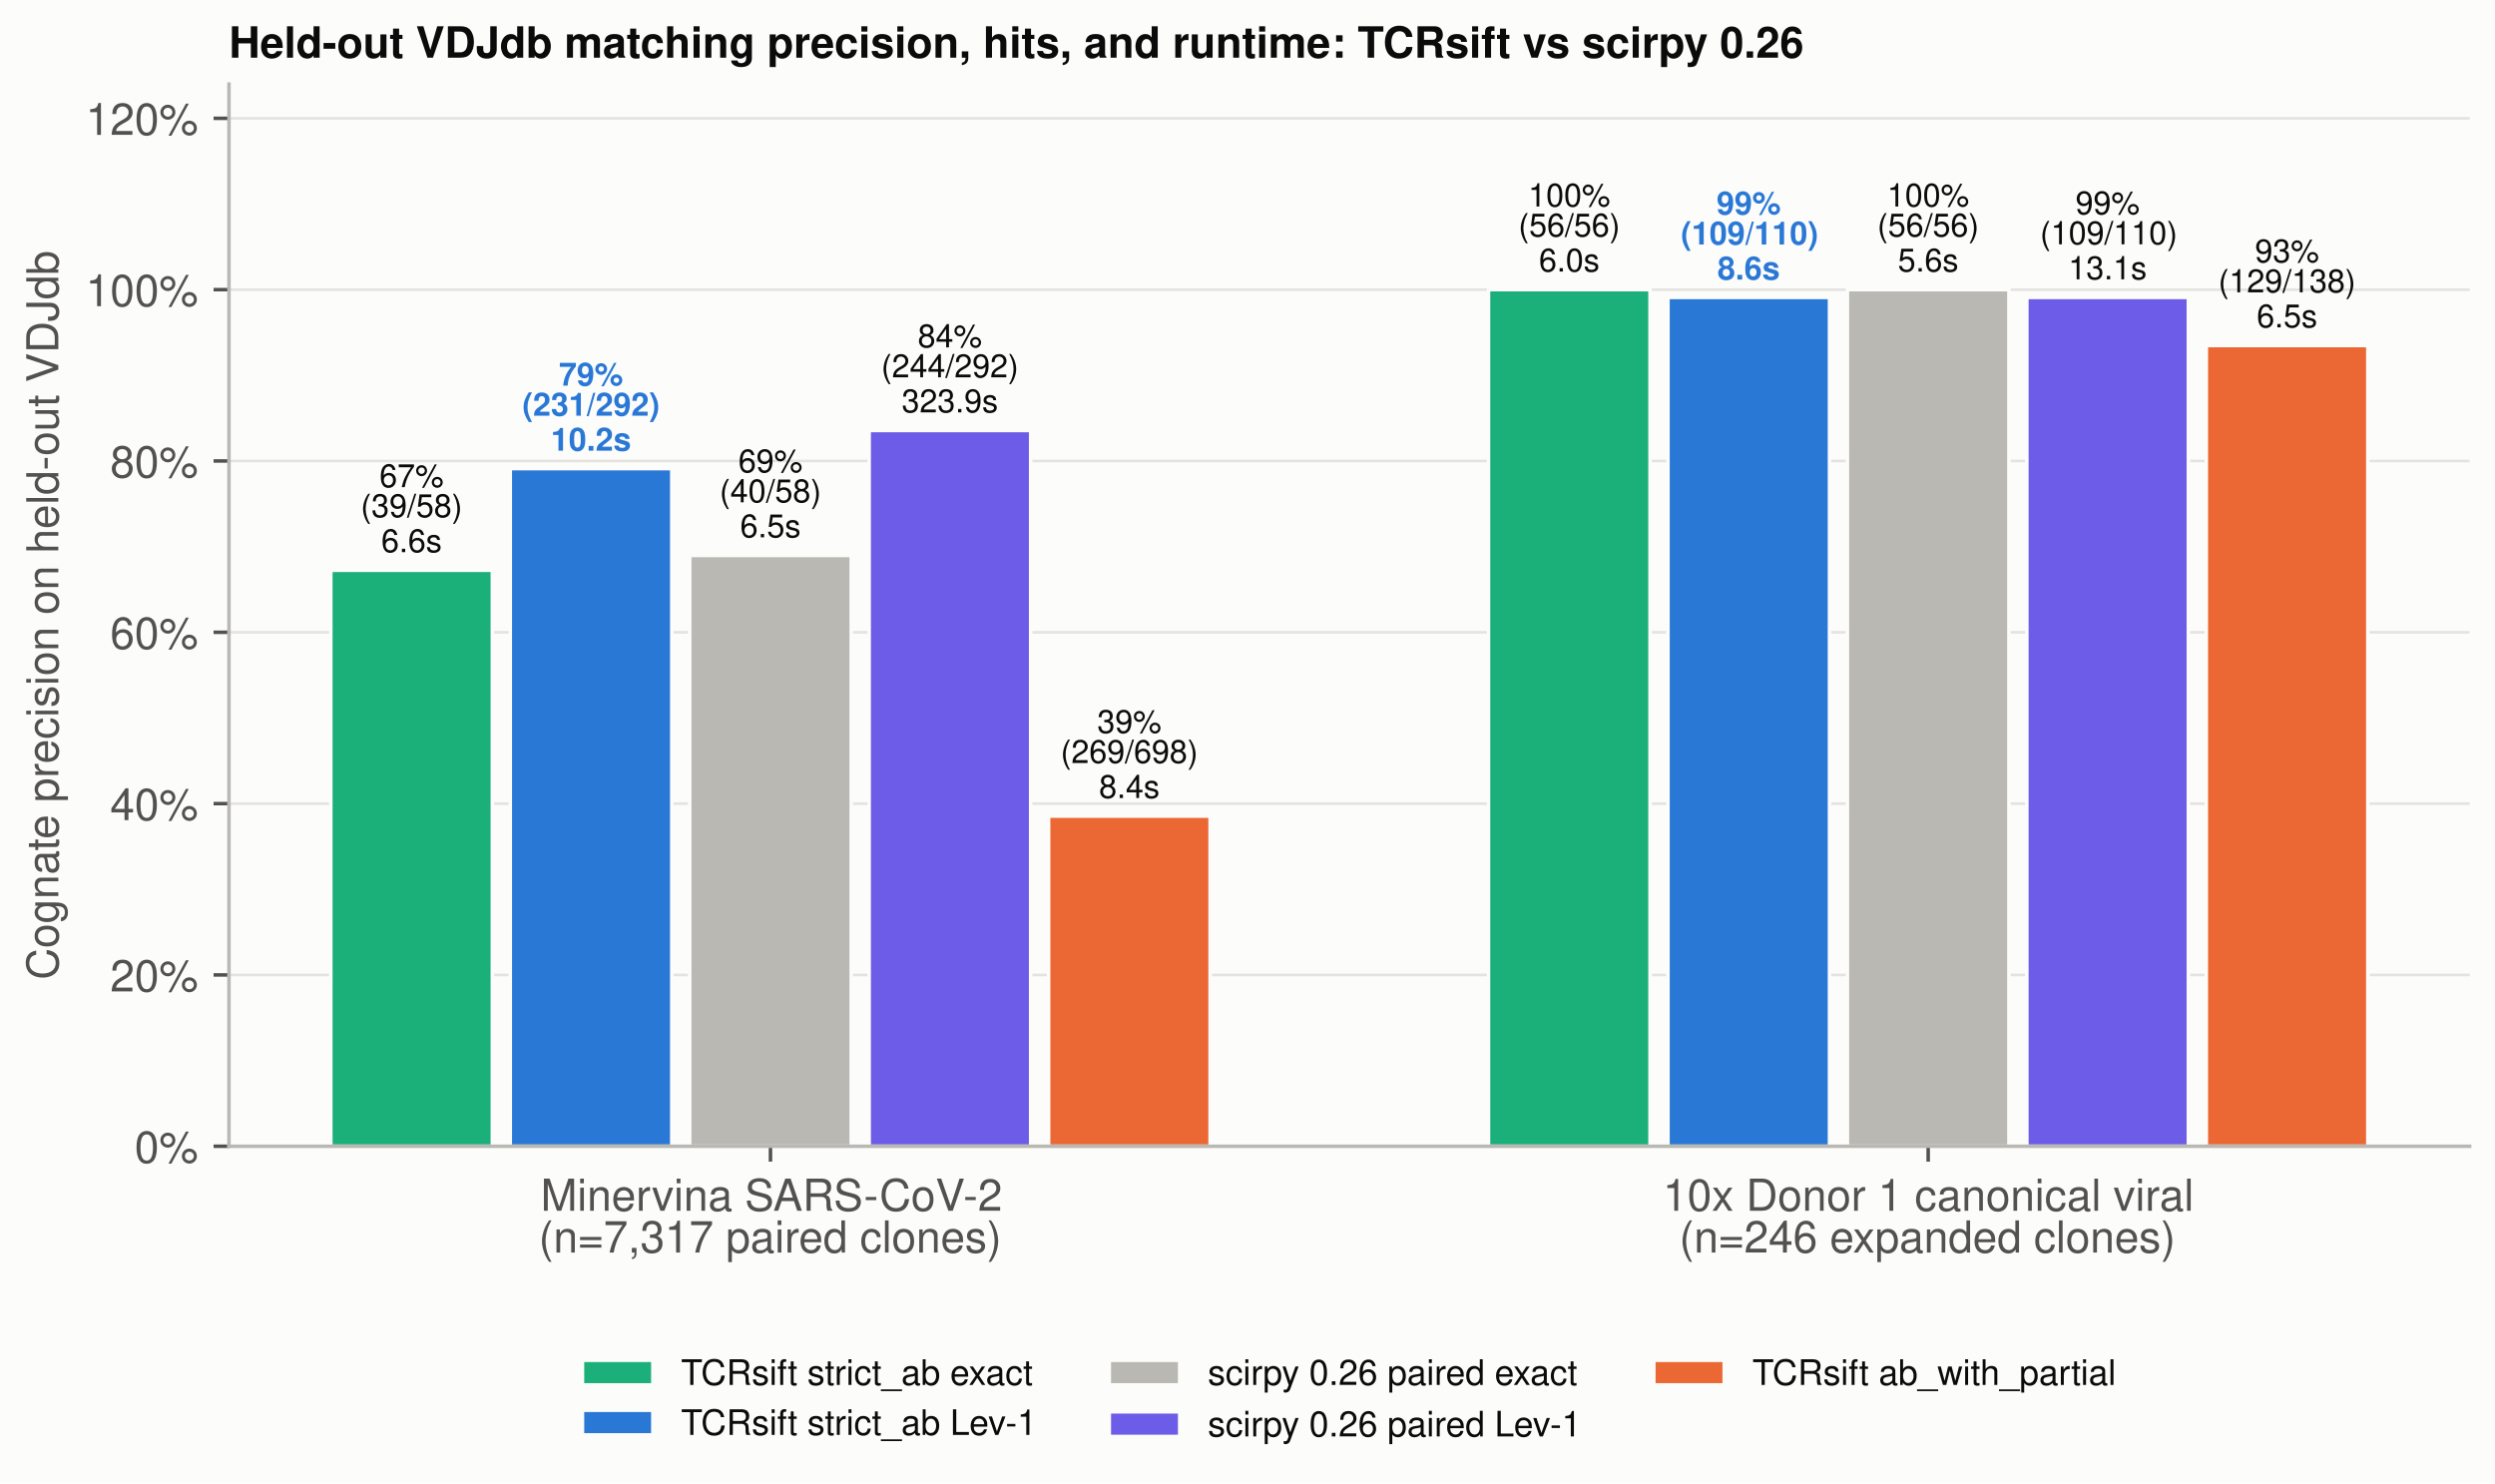
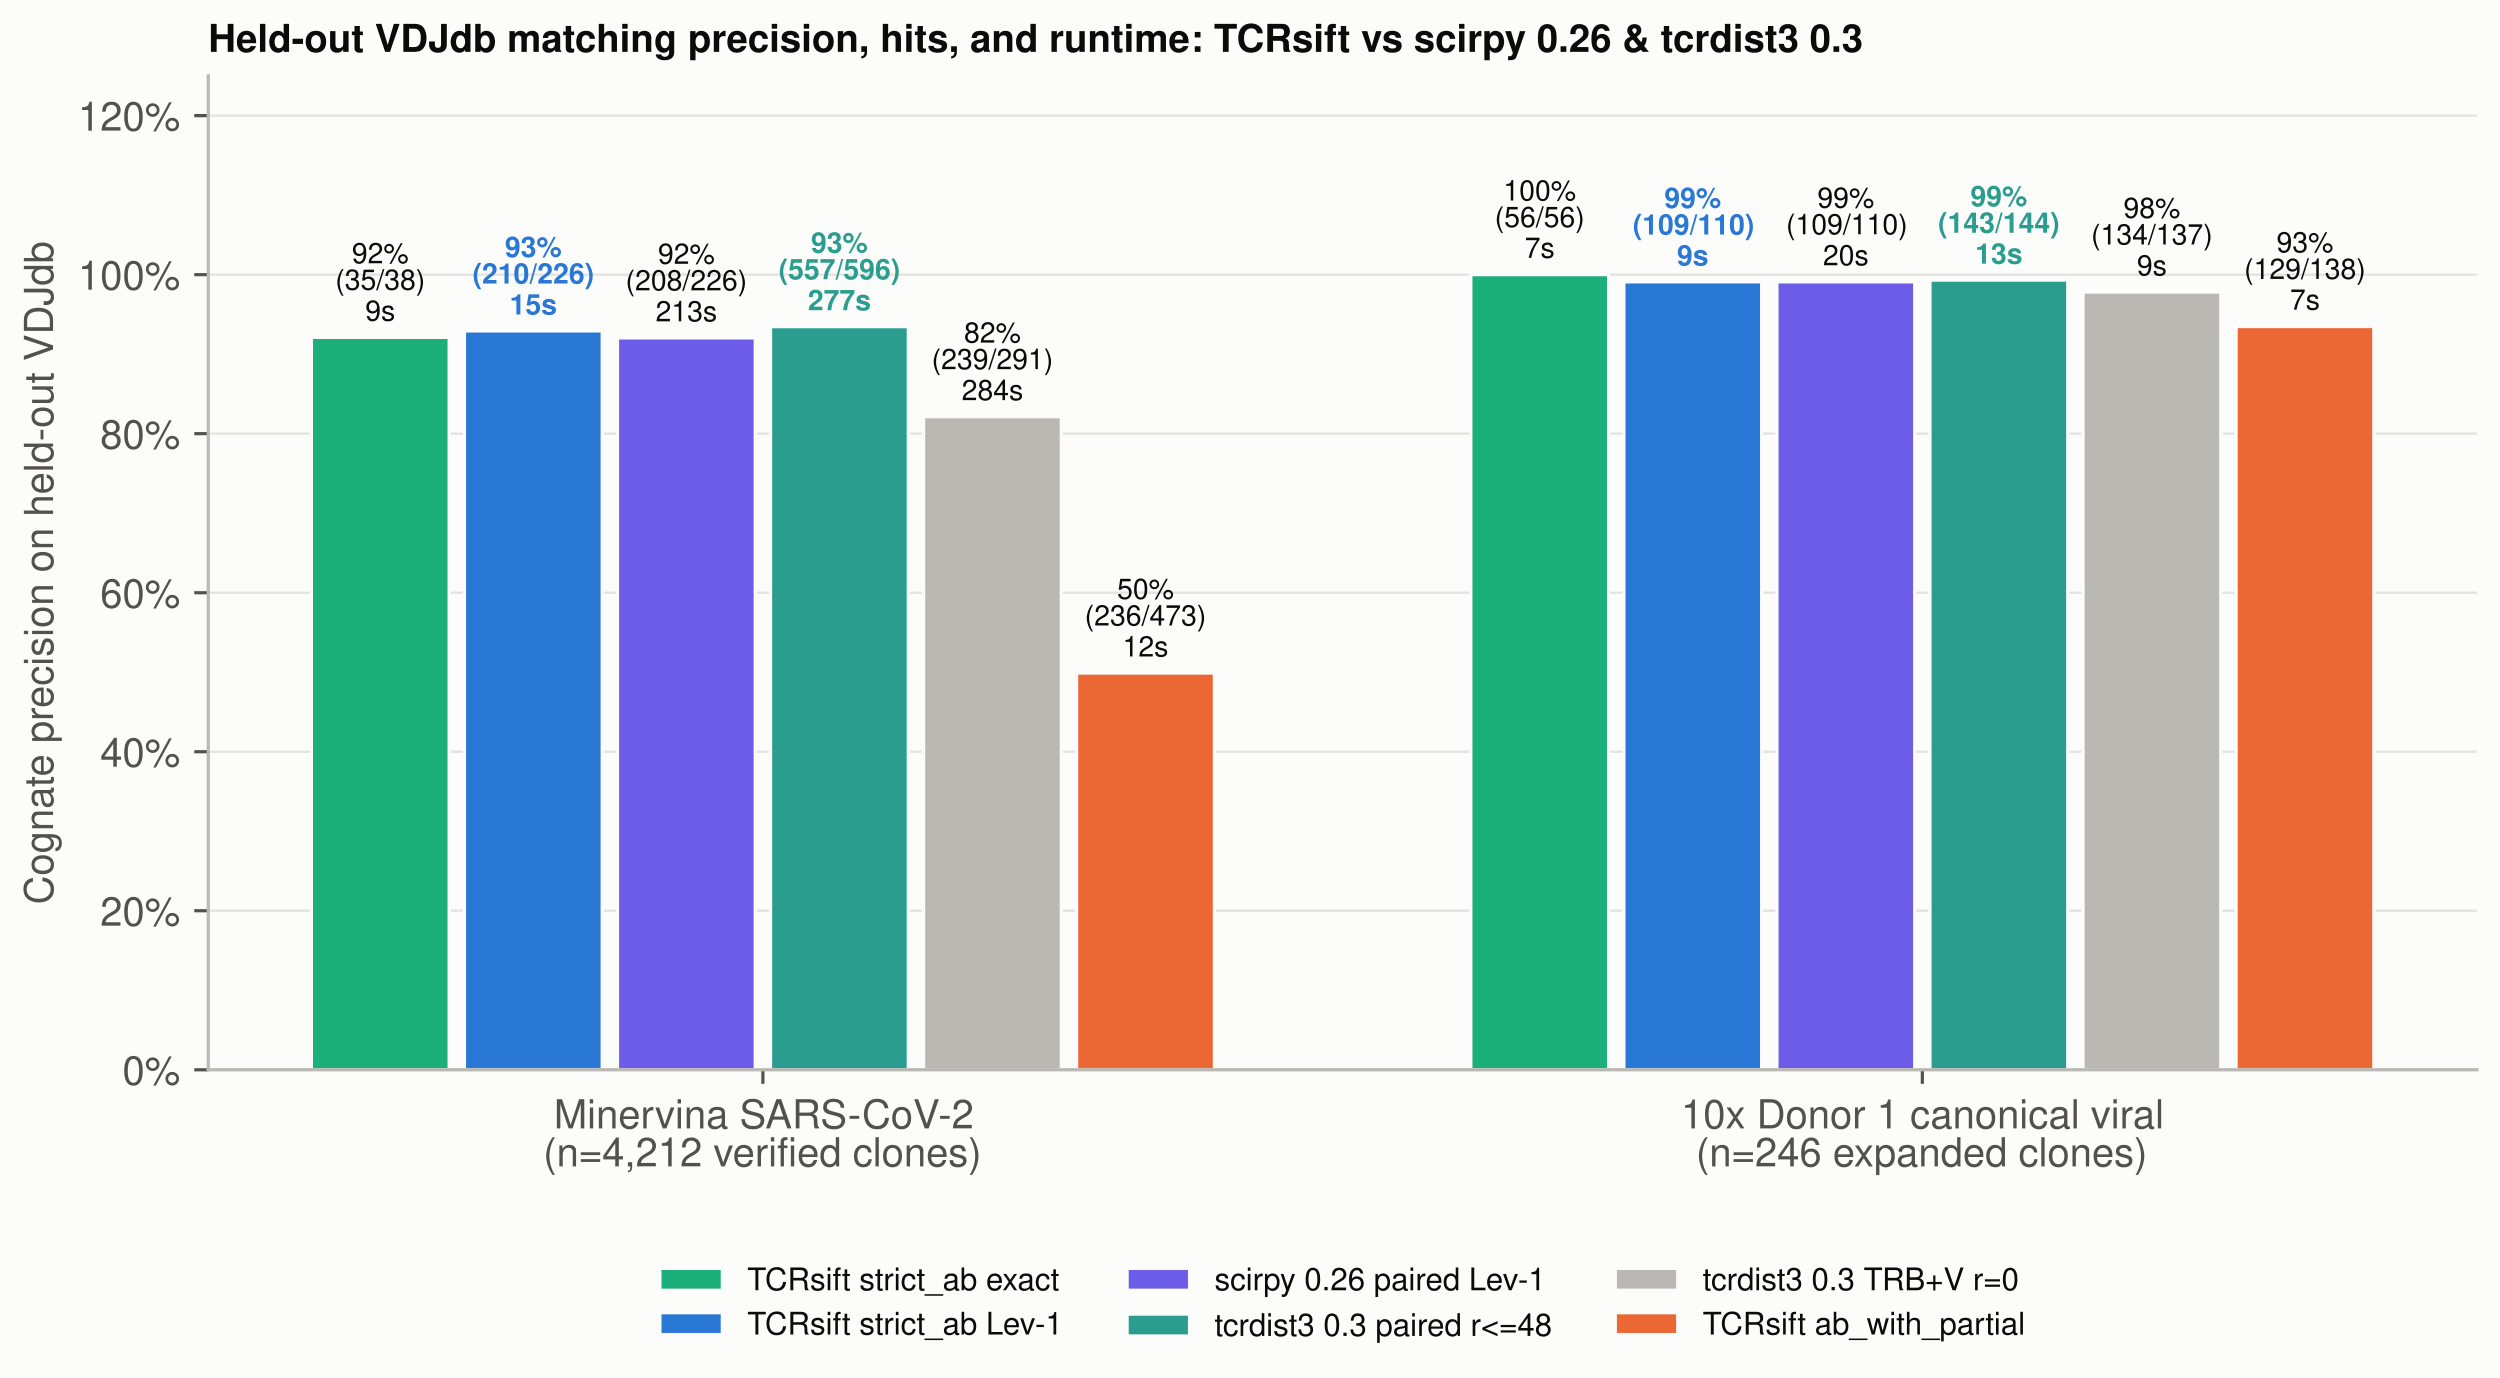
- <svg xmlns="http://www.w3.org/2000/svg" xmlns:xlink="http://www.w3.org/1999/xlink" width="567.12pt" height="337.192pt" viewBox="0 0 567.12 337.192" version="1.1">
+ <svg xmlns="http://www.w3.org/2000/svg" xmlns:xlink="http://www.w3.org/1999/xlink" width="624.72pt" height="344.344pt" viewBox="0 0 624.72 344.344" version="1.1">
  <defs>
    <style type="text/css">*{stroke-linejoin: round; stroke-linecap: butt}</style>
  </defs>
  <g id="figure_1">
    <g id="patch_1">
-       <path d="M 0 337.192  L 567.12 337.192  L 567.12 0  L 0 0  z " style="fill: #fcfcfb" />
+       <path d="M -0 344.344  L 624.72 344.344  L 624.72 0  L -0 0  z " style="fill: #fcfcfb" />
    </g>
    <g id="axes_1">
      <g id="patch_2">
-         <path d="M 52.047 260.556  L 561.36 260.556  L 561.36 19.11  L 52.047 19.11  z " style="fill: #fcfcfb" />
+         <path d="M 52.047 267.325  L 618.96 267.325  L 618.96 18.96  L 52.047 18.96  z " style="fill: #fcfcfb" />
      </g>
      <g id="matplotlib.axis_1">
        <g id="xtick_1">
          <g id="line2d_1">
            <defs>
              <path id="mc6937c2ae9" d="M 0 0  L 0 3.5  " style="stroke: #52514e; stroke-width: 0.8" />
            </defs>
            <g>
-               <use xlink:href="#mc6937c2ae9" x="175.129" y="260.556" style="fill: #52514e; stroke: #52514e; stroke-width: 0.8" />
+               <use xlink:href="#mc6937c2ae9" x="190.638" y="267.325" style="fill: #52514e; stroke: #52514e; stroke-width: 0.8" />
            </g>
          </g>
          <g id="text_1">
-             <text style="font-size: 10px; font-family: 'Helvetica', 'Arial', 'DejaVu Sans'; fill: #52514e" transform="translate(122.8867 275.2053)">Minervina SARS-CoV-2</text>
-             <text style="font-size: 10px; font-family: 'Helvetica', 'Arial', 'DejaVu Sans'; fill: #52514e" transform="translate(122.4594 284.7024)">(n=7,317 paired clones)</text>
+             <text style="font-size: 10px; font-family: 'Helvetica', 'Arial', 'DejaVu Sans'; fill: #52514e" transform="translate(138.3955 281.9735)">Minervina SARS-CoV-2</text>
+             <text style="font-size: 10px; font-family: 'Helvetica', 'Arial', 'DejaVu Sans'; fill: #52514e" transform="translate(135.7486 291.4705)">(n=4,212 verified clones)</text>
          </g>
        </g>
        <g id="xtick_2">
          <g id="line2d_2">
            <g>
-               <use xlink:href="#mc6937c2ae9" x="438.278" y="260.556" style="fill: #52514e; stroke: #52514e; stroke-width: 0.8" />
+               <use xlink:href="#mc6937c2ae9" x="480.369" y="267.325" style="fill: #52514e; stroke: #52514e; stroke-width: 0.8" />
            </g>
          </g>
          <g id="text_2">
-             <text style="font-size: 10px; font-family: 'Helvetica', 'Arial', 'DejaVu Sans'; fill: #52514e" transform="translate(377.9718 275.2053)">10x Donor 1 canonical viral</text>
-             <text style="font-size: 10px; font-family: 'Helvetica', 'Arial', 'DejaVu Sans'; fill: #52514e" transform="translate(381.7125 284.7024)">(n=246 expanded clones)</text>
+             <text style="font-size: 10px; font-family: 'Helvetica', 'Arial', 'DejaVu Sans'; fill: #52514e" transform="translate(420.0631 281.9735)">10x Donor 1 canonical viral</text>
+             <text style="font-size: 10px; font-family: 'Helvetica', 'Arial', 'DejaVu Sans'; fill: #52514e" transform="translate(423.8037 291.4705)">(n=246 expanded clones)</text>
          </g>
        </g>
      </g>
      <g id="matplotlib.axis_2">
        <g id="ytick_1">
          <g id="line2d_3">
-             <path d="M 52.047 260.556  L 561.36 260.556  " clip-path="url(#p2b45f9dd49)" style="fill: none; stroke: #e4e3df; stroke-width: 0.6; stroke-linecap: square" />
+             <path d="M 52.047 267.325  L 618.96 267.325  " clip-path="url(#p4c941a386e)" style="fill: none; stroke: #e4e3df; stroke-width: 0.6; stroke-linecap: square" />
          </g>
          <g id="line2d_4">
            <defs>
              <path id="mceed921732" d="M 0 0  L -3.5 0  " style="stroke: #52514e; stroke-width: 0.8" />
            </defs>
            <g>
-               <use xlink:href="#mceed921732" x="52.047" y="260.556" style="fill: #52514e; stroke: #52514e; stroke-width: 0.8" />
+               <use xlink:href="#mceed921732" x="52.047" y="267.325" style="fill: #52514e; stroke: #52514e; stroke-width: 0.8" />
            </g>
          </g>
          <g id="text_3">
-             <text style="font-size: 10px; font-family: 'Helvetica', 'Arial', 'DejaVu Sans'; text-anchor: end; fill: #52514e" x="45.047" y="264.306" transform="rotate(-0 45.0475 264.3064)">0%</text>
+             <text style="font-size: 10px; font-family: 'Helvetica', 'Arial', 'DejaVu Sans'; text-anchor: end; fill: #52514e" x="45.047" y="271.075" transform="rotate(-0 45.0475 271.0745)">0%</text>
          </g>
        </g>
        <g id="ytick_2">
          <g id="line2d_5">
-             <path d="M 52.047 221.613  L 561.36 221.613  " clip-path="url(#p2b45f9dd49)" style="fill: none; stroke: #e4e3df; stroke-width: 0.6; stroke-linecap: square" />
+             <path d="M 52.047 227.586  L 618.96 227.586  " clip-path="url(#p4c941a386e)" style="fill: none; stroke: #e4e3df; stroke-width: 0.6; stroke-linecap: square" />
          </g>
          <g id="line2d_6">
            <g>
-               <use xlink:href="#mceed921732" x="52.047" y="221.613" style="fill: #52514e; stroke: #52514e; stroke-width: 0.8" />
+               <use xlink:href="#mceed921732" x="52.047" y="227.586" style="fill: #52514e; stroke: #52514e; stroke-width: 0.8" />
            </g>
          </g>
          <g id="text_4">
-             <text style="font-size: 10px; font-family: 'Helvetica', 'Arial', 'DejaVu Sans'; text-anchor: end; fill: #52514e" x="45.047" y="225.363" transform="rotate(-0 45.0475 225.3634)">20%</text>
+             <text style="font-size: 10px; font-family: 'Helvetica', 'Arial', 'DejaVu Sans'; text-anchor: end; fill: #52514e" x="45.047" y="231.336" transform="rotate(-0 45.0475 231.3362)">20%</text>
          </g>
        </g>
        <g id="ytick_3">
          <g id="line2d_7">
-             <path d="M 52.047 182.67  L 561.36 182.67  " clip-path="url(#p2b45f9dd49)" style="fill: none; stroke: #e4e3df; stroke-width: 0.6; stroke-linecap: square" />
+             <path d="M 52.047 187.848  L 618.96 187.848  " clip-path="url(#p4c941a386e)" style="fill: none; stroke: #e4e3df; stroke-width: 0.6; stroke-linecap: square" />
          </g>
          <g id="line2d_8">
            <g>
-               <use xlink:href="#mceed921732" x="52.047" y="182.67" style="fill: #52514e; stroke: #52514e; stroke-width: 0.8" />
+               <use xlink:href="#mceed921732" x="52.047" y="187.848" style="fill: #52514e; stroke: #52514e; stroke-width: 0.8" />
            </g>
          </g>
          <g id="text_5">
-             <text style="font-size: 10px; font-family: 'Helvetica', 'Arial', 'DejaVu Sans'; text-anchor: end; fill: #52514e" x="45.047" y="186.42" transform="rotate(-0 45.0475 186.4205)">40%</text>
+             <text style="font-size: 10px; font-family: 'Helvetica', 'Arial', 'DejaVu Sans'; text-anchor: end; fill: #52514e" x="45.047" y="191.598" transform="rotate(-0 45.0475 191.5979)">40%</text>
          </g>
        </g>
        <g id="ytick_4">
          <g id="line2d_9">
-             <path d="M 52.047 143.727  L 561.36 143.727  " clip-path="url(#p2b45f9dd49)" style="fill: none; stroke: #e4e3df; stroke-width: 0.6; stroke-linecap: square" />
+             <path d="M 52.047 148.11  L 618.96 148.11  " clip-path="url(#p4c941a386e)" style="fill: none; stroke: #e4e3df; stroke-width: 0.6; stroke-linecap: square" />
          </g>
          <g id="line2d_10">
            <g>
-               <use xlink:href="#mceed921732" x="52.047" y="143.727" style="fill: #52514e; stroke: #52514e; stroke-width: 0.8" />
+               <use xlink:href="#mceed921732" x="52.047" y="148.11" style="fill: #52514e; stroke: #52514e; stroke-width: 0.8" />
            </g>
          </g>
          <g id="text_6">
-             <text style="font-size: 10px; font-family: 'Helvetica', 'Arial', 'DejaVu Sans'; text-anchor: end; fill: #52514e" x="45.047" y="147.477" transform="rotate(-0 45.0475 147.4775)">60%</text>
+             <text style="font-size: 10px; font-family: 'Helvetica', 'Arial', 'DejaVu Sans'; text-anchor: end; fill: #52514e" x="45.047" y="151.86" transform="rotate(-0 45.0475 151.8596)">60%</text>
          </g>
        </g>
        <g id="ytick_5">
          <g id="line2d_11">
-             <path d="M 52.047 104.785  L 561.36 104.785  " clip-path="url(#p2b45f9dd49)" style="fill: none; stroke: #e4e3df; stroke-width: 0.6; stroke-linecap: square" />
+             <path d="M 52.047 108.371  L 618.96 108.371  " clip-path="url(#p4c941a386e)" style="fill: none; stroke: #e4e3df; stroke-width: 0.6; stroke-linecap: square" />
          </g>
          <g id="line2d_12">
            <g>
-               <use xlink:href="#mceed921732" x="52.047" y="104.785" style="fill: #52514e; stroke: #52514e; stroke-width: 0.8" />
+               <use xlink:href="#mceed921732" x="52.047" y="108.371" style="fill: #52514e; stroke: #52514e; stroke-width: 0.8" />
            </g>
          </g>
          <g id="text_7">
-             <text style="font-size: 10px; font-family: 'Helvetica', 'Arial', 'DejaVu Sans'; text-anchor: end; fill: #52514e" x="45.047" y="108.535" transform="rotate(-0 45.0475 108.5345)">80%</text>
+             <text style="font-size: 10px; font-family: 'Helvetica', 'Arial', 'DejaVu Sans'; text-anchor: end; fill: #52514e" x="45.047" y="112.121" transform="rotate(-0 45.0475 112.1212)">80%</text>
          </g>
        </g>
        <g id="ytick_6">
          <g id="line2d_13">
-             <path d="M 52.047 65.842  L 561.36 65.842  " clip-path="url(#p2b45f9dd49)" style="fill: none; stroke: #e4e3df; stroke-width: 0.6; stroke-linecap: square" />
+             <path d="M 52.047 68.633  L 618.96 68.633  " clip-path="url(#p4c941a386e)" style="fill: none; stroke: #e4e3df; stroke-width: 0.6; stroke-linecap: square" />
          </g>
          <g id="line2d_14">
            <g>
-               <use xlink:href="#mceed921732" x="52.047" y="65.842" style="fill: #52514e; stroke: #52514e; stroke-width: 0.8" />
+               <use xlink:href="#mceed921732" x="52.047" y="68.633" style="fill: #52514e; stroke: #52514e; stroke-width: 0.8" />
            </g>
          </g>
          <g id="text_8">
-             <text style="font-size: 10px; font-family: 'Helvetica', 'Arial', 'DejaVu Sans'; text-anchor: end; fill: #52514e" x="45.047" y="69.592" transform="rotate(-0 45.0475 69.59156)">100%</text>
+             <text style="font-size: 10px; font-family: 'Helvetica', 'Arial', 'DejaVu Sans'; text-anchor: end; fill: #52514e" x="45.047" y="72.383" transform="rotate(-0 45.0475 72.38291)">100%</text>
          </g>
        </g>
        <g id="ytick_7">
          <g id="line2d_15">
-             <path d="M 52.047 26.899  L 561.36 26.899  " clip-path="url(#p2b45f9dd49)" style="fill: none; stroke: #e4e3df; stroke-width: 0.6; stroke-linecap: square" />
+             <path d="M 52.047 28.895  L 618.96 28.895  " clip-path="url(#p4c941a386e)" style="fill: none; stroke: #e4e3df; stroke-width: 0.6; stroke-linecap: square" />
          </g>
          <g id="line2d_16">
            <g>
-               <use xlink:href="#mceed921732" x="52.047" y="26.899" style="fill: #52514e; stroke: #52514e; stroke-width: 0.8" />
+               <use xlink:href="#mceed921732" x="52.047" y="28.895" style="fill: #52514e; stroke: #52514e; stroke-width: 0.8" />
            </g>
          </g>
          <g id="text_9">
-             <text style="font-size: 10px; font-family: 'Helvetica', 'Arial', 'DejaVu Sans'; text-anchor: end; fill: #52514e" x="45.047" y="30.649" transform="rotate(-0 45.0475 30.64859)">120%</text>
+             <text style="font-size: 10px; font-family: 'Helvetica', 'Arial', 'DejaVu Sans'; text-anchor: end; fill: #52514e" x="45.047" y="32.645" transform="rotate(-0 45.0475 32.64458)">120%</text>
          </g>
        </g>
        <g id="text_10">
-           <text style="font-size: 10px; font-family: 'Helvetica', 'Arial', 'DejaVu Sans'; text-anchor: middle; fill: #52514e" x="13.26" y="139.833" transform="rotate(-90 13.26 139.8332)">Cognate precision on held-out VDJdb</text>
+           <text style="font-size: 10px; font-family: 'Helvetica', 'Arial', 'DejaVu Sans'; text-anchor: middle; fill: #52514e" x="13.26" y="143.142" transform="rotate(-90 13.26 143.1423)">Cognate precision on held-out VDJdb</text>
        </g>
      </g>
      <g id="patch_3">
-         <path d="M 75.198 260.556  L 111.907 260.556  L 111.907 129.63  L 75.198 129.63  z " clip-path="url(#p2b45f9dd49)" style="fill: #1baf7a; stroke: #fcfcfb; stroke-width: 0.8; stroke-linejoin: miter" />
+         <path d="M 77.816 267.325  L 112.236 267.325  L 112.236 84.31  L 77.816 84.31  z " clip-path="url(#p4c941a386e)" style="fill: #1baf7a; stroke: #fcfcfb; stroke-width: 0.8; stroke-linejoin: miter" />
      </g>
      <g id="patch_4">
-         <path d="M 338.347 260.556  L 375.057 260.556  L 375.057 65.842  L 338.347 65.842  z " clip-path="url(#p2b45f9dd49)" style="fill: #1baf7a; stroke: #fcfcfb; stroke-width: 0.8; stroke-linejoin: miter" />
+         <path d="M 367.548 267.325  L 401.968 267.325  L 401.968 68.633  L 367.548 68.633  z " clip-path="url(#p4c941a386e)" style="fill: #1baf7a; stroke: #fcfcfb; stroke-width: 0.8; stroke-linejoin: miter" />
      </g>
      <g id="patch_5">
-         <path d="M 115.986 260.556  L 152.695 260.556  L 152.695 106.517  L 115.986 106.517  z " clip-path="url(#p2b45f9dd49)" style="fill: #2a78d6; stroke: #fcfcfb; stroke-width: 0.8; stroke-linejoin: miter" />
+         <path d="M 116.061 267.325  L 150.481 267.325  L 150.481 82.7  L 116.061 82.7  z " clip-path="url(#p4c941a386e)" style="fill: #2a78d6; stroke: #fcfcfb; stroke-width: 0.8; stroke-linejoin: miter" />
      </g>
      <g id="patch_6">
-         <path d="M 379.135 260.556  L 415.845 260.556  L 415.845 67.613  L 379.135 67.613  z " clip-path="url(#p2b45f9dd49)" style="fill: #2a78d6; stroke: #fcfcfb; stroke-width: 0.8; stroke-linejoin: miter" />
+         <path d="M 405.792 267.325  L 440.213 267.325  L 440.213 70.441  L 405.792 70.441  z " clip-path="url(#p4c941a386e)" style="fill: #2a78d6; stroke: #fcfcfb; stroke-width: 0.8; stroke-linejoin: miter" />
      </g>
      <g id="patch_7">
-         <path d="M 156.774 260.556  L 193.484 260.556  L 193.484 126.262  L 156.774 126.262  z " clip-path="url(#p2b45f9dd49)" style="fill: #b9b8b2; stroke: #fcfcfb; stroke-width: 0.8; stroke-linejoin: miter" />
+         <path d="M 154.305 267.325  L 188.725 267.325  L 188.725 84.449  L 154.305 84.449  z " clip-path="url(#p4c941a386e)" style="fill: #6c5ce7; stroke: #fcfcfb; stroke-width: 0.8; stroke-linejoin: miter" />
      </g>
      <g id="patch_8">
-         <path d="M 419.923 260.556  L 456.633 260.556  L 456.633 65.842  L 419.923 65.842  z " clip-path="url(#p2b45f9dd49)" style="fill: #b9b8b2; stroke: #fcfcfb; stroke-width: 0.8; stroke-linejoin: miter" />
+         <path d="M 444.037 267.325  L 478.457 267.325  L 478.457 70.441  L 444.037 70.441  z " clip-path="url(#p4c941a386e)" style="fill: #6c5ce7; stroke: #fcfcfb; stroke-width: 0.8; stroke-linejoin: miter" />
      </g>
      <g id="patch_9">
-         <path d="M 197.562 260.556  L 234.272 260.556  L 234.272 97.853  L 197.562 97.853  z " clip-path="url(#p2b45f9dd49)" style="fill: #6c5ce7; stroke: #fcfcfb; stroke-width: 0.8; stroke-linejoin: miter" />
+         <path d="M 192.55 267.325  L 226.97 267.325  L 226.97 81.627  L 192.55 81.627  z " clip-path="url(#p4c941a386e)" style="fill: #2a9d8f; stroke: #fcfcfb; stroke-width: 0.8; stroke-linejoin: miter" />
      </g>
      <g id="patch_10">
-         <path d="M 460.712 260.556  L 497.421 260.556  L 497.421 67.613  L 460.712 67.613  z " clip-path="url(#p2b45f9dd49)" style="fill: #6c5ce7; stroke: #fcfcfb; stroke-width: 0.8; stroke-linejoin: miter" />
+         <path d="M 482.282 267.325  L 516.702 267.325  L 516.702 70.004  L 482.282 70.004  z " clip-path="url(#p4c941a386e)" style="fill: #2a9d8f; stroke: #fcfcfb; stroke-width: 0.8; stroke-linejoin: miter" />
      </g>
      <g id="patch_11">
-         <path d="M 238.351 260.556  L 275.06 260.556  L 275.06 185.513  L 238.351 185.513  z " clip-path="url(#p2b45f9dd49)" style="fill: #eb6834; stroke: #fcfcfb; stroke-width: 0.8; stroke-linejoin: miter" />
+         <path d="M 230.795 267.325  L 265.215 267.325  L 265.215 104.139  L 230.795 104.139  z " clip-path="url(#p4c941a386e)" style="fill: #b9b8b2; stroke: #fcfcfb; stroke-width: 0.8; stroke-linejoin: miter" />
      </g>
      <g id="patch_12">
-         <path d="M 501.5 260.556  L 538.209 260.556  L 538.209 78.537  L 501.5 78.537  z " clip-path="url(#p2b45f9dd49)" style="fill: #eb6834; stroke: #fcfcfb; stroke-width: 0.8; stroke-linejoin: miter" />
+         <path d="M 520.526 267.325  L 554.946 267.325  L 554.946 72.984  L 520.526 72.984  z " clip-path="url(#p4c941a386e)" style="fill: #b9b8b2; stroke: #fcfcfb; stroke-width: 0.8; stroke-linejoin: miter" />
      </g>
      <g id="patch_13">
-         <path d="M 52.047 260.556  L 52.047 19.11  " style="fill: none; stroke: #b9b8b2; stroke-width: 0.8; stroke-linejoin: miter; stroke-linecap: square" />
+         <path d="M 269.039 267.325  L 303.459 267.325  L 303.459 168.197  L 269.039 168.197  z " clip-path="url(#p4c941a386e)" style="fill: #eb6834; stroke: #fcfcfb; stroke-width: 0.8; stroke-linejoin: miter" />
      </g>
      <g id="patch_14">
-         <path d="M 52.047 260.556  L 561.36 260.556  " style="fill: none; stroke: #b9b8b2; stroke-width: 0.8; stroke-linejoin: miter; stroke-linecap: square" />
+         <path d="M 558.771 267.325  L 593.191 267.325  L 593.191 81.588  L 558.771 81.588  z " clip-path="url(#p4c941a386e)" style="fill: #eb6834; stroke: #fcfcfb; stroke-width: 0.8; stroke-linejoin: miter" />
+       </g>
+       <g id="patch_15">
+         <path d="M 52.047 267.325  L 52.047 18.96  " style="fill: none; stroke: #b9b8b2; stroke-width: 0.8; stroke-linejoin: miter; stroke-linecap: square" />
+       </g>
+       <g id="patch_16">
+         <path d="M 52.047 267.325  L 618.96 267.325  " style="fill: none; stroke: #b9b8b2; stroke-width: 0.8; stroke-linejoin: miter; stroke-linecap: square" />
      </g>
      <g id="text_11">
-         <text style="font-size: 7.3px; font-family: 'Helvetica', 'Arial', 'DejaVu Sans'; fill: #0b0b0b" transform="translate(86.24757 110.7371)">67%</text>
-         <text style="font-size: 7.3px; font-family: 'Helvetica', 'Arial', 'DejaVu Sans'; fill: #0b0b0b" transform="translate(81.98904 117.5452)">(39/58)</text>
-         <text style="font-size: 7.3px; font-family: 'Helvetica', 'Arial', 'DejaVu Sans'; fill: #0b0b0b" transform="translate(86.6542 125.5059)">6.6s</text>
+         <text style="font-size: 7.1px; font-family: 'Helvetica', 'Arial', 'DejaVu Sans'; fill: #0b0b0b" transform="translate(87.92129 65.78959)">92%</text>
+         <text style="font-size: 7.1px; font-family: 'Helvetica', 'Arial', 'DejaVu Sans'; fill: #0b0b0b" transform="translate(83.77944 72.41617)">(35/38)</text>
+         <text style="font-size: 7.1px; font-family: 'Helvetica', 'Arial', 'DejaVu Sans'; fill: #0b0b0b" transform="translate(91.27715 80.15156)">9s</text>
      </g>
      <g id="text_12">
-         <text style="font-size: 7.3px; font-family: 'Helvetica', 'Arial', 'DejaVu Sans'; fill: #0b0b0b" transform="translate(347.367 46.93598)">100%</text>
-         <text style="font-size: 7.3px; font-family: 'Helvetica', 'Arial', 'DejaVu Sans'; fill: #0b0b0b" transform="translate(345.1382 53.75663)">(56/56)</text>
-         <text style="font-size: 7.3px; font-family: 'Helvetica', 'Arial', 'DejaVu Sans'; fill: #0b0b0b" transform="translate(349.8033 61.71734)">6.0s</text>
+         <text style="font-size: 7.1px; font-family: 'Helvetica', 'Arial', 'DejaVu Sans'; fill: #0b0b0b" transform="translate(375.6788 50.10561)">100%</text>
+         <text style="font-size: 7.1px; font-family: 'Helvetica', 'Arial', 'DejaVu Sans'; fill: #0b0b0b" transform="translate(373.511 56.7394)">(56/56)</text>
+         <text style="font-size: 7.1px; font-family: 'Helvetica', 'Arial', 'DejaVu Sans'; fill: #0b0b0b" transform="translate(381.0087 64.42986)">7s</text>
      </g>
      <g id="text_13">
-         <text style="font-weight: 700; font-size: 7.3px; font-family: 'Helvetica', 'Arial', 'DejaVu Sans'; fill: #2a78d6" transform="translate(127.0357 87.66038)">79%</text>
-         <text style="font-weight: 700; font-size: 7.3px; font-family: 'Helvetica', 'Arial', 'DejaVu Sans'; fill: #2a78d6" transform="translate(118.7177 94.48731)">(231/292)</text>
-         <text style="font-weight: 700; font-size: 7.3px; font-family: 'Helvetica', 'Arial', 'DejaVu Sans'; fill: #2a78d6" transform="translate(125.2078 102.4395)">10.2s</text>
+         <text style="font-weight: 700; font-size: 7.1px; font-family: 'Helvetica', 'Arial', 'DejaVu Sans'; fill: #2a78d6" transform="translate(126.1659 64.22013)">93%</text>
+         <text style="font-weight: 700; font-size: 7.1px; font-family: 'Helvetica', 'Arial', 'DejaVu Sans'; fill: #2a78d6" transform="translate(118.0757 70.86001)">(210/226)</text>
+         <text style="font-weight: 700; font-size: 7.1px; font-family: 'Helvetica', 'Arial', 'DejaVu Sans'; fill: #2a78d6" transform="translate(127.3485 78.57488)">15s</text>
      </g>
      <g id="text_14">
-         <text style="font-weight: 700; font-size: 7.3px; font-family: 'Helvetica', 'Arial', 'DejaVu Sans'; fill: #2a78d6" transform="translate(390.1848 48.75636)">99%</text>
-         <text style="font-weight: 700; font-size: 7.3px; font-family: 'Helvetica', 'Arial', 'DejaVu Sans'; fill: #2a78d6" transform="translate(382.0664 55.58328)">(109/110)</text>
-         <text style="font-weight: 700; font-size: 7.3px; font-family: 'Helvetica', 'Arial', 'DejaVu Sans'; fill: #2a78d6" transform="translate(390.3867 63.54057)">8.6s</text>
+         <text style="font-weight: 700; font-size: 7.1px; font-family: 'Helvetica', 'Arial', 'DejaVu Sans'; fill: #2a78d6" transform="translate(415.8975 51.96085)">99%</text>
+         <text style="font-weight: 700; font-size: 7.1px; font-family: 'Helvetica', 'Arial', 'DejaVu Sans'; fill: #2a78d6" transform="translate(408.0015 58.60074)">(109/110)</text>
+         <text style="font-weight: 700; font-size: 7.1px; font-family: 'Helvetica', 'Arial', 'DejaVu Sans'; fill: #2a78d6" transform="translate(419.0542 66.33003)">9s</text>
      </g>
      <g id="text_15">
-         <text style="font-size: 7.3px; font-family: 'Helvetica', 'Arial', 'DejaVu Sans'; fill: #0b0b0b" transform="translate(167.8238 107.3651)">69%</text>
-         <text style="font-size: 7.3px; font-family: 'Helvetica', 'Arial', 'DejaVu Sans'; fill: #0b0b0b" transform="translate(163.5653 114.1766)">(40/58)</text>
-         <text style="font-size: 7.3px; font-family: 'Helvetica', 'Arial', 'DejaVu Sans'; fill: #0b0b0b" transform="translate(168.2304 122.1373)">6.5s</text>
+         <text style="font-size: 7.1px; font-family: 'Helvetica', 'Arial', 'DejaVu Sans'; fill: #0b0b0b" transform="translate(164.4104 65.92868)">92%</text>
+         <text style="font-size: 7.1px; font-family: 'Helvetica', 'Arial', 'DejaVu Sans'; fill: #0b0b0b" transform="translate(156.3203 72.55525)">(208/226)</text>
+         <text style="font-size: 7.1px; font-family: 'Helvetica', 'Arial', 'DejaVu Sans'; fill: #0b0b0b" transform="translate(163.818 80.29619)">213s</text>
      </g>
      <g id="text_16">
-         <text style="font-size: 7.3px; font-family: 'Helvetica', 'Arial', 'DejaVu Sans'; fill: #0b0b0b" transform="translate(428.9432 46.93598)">100%</text>
-         <text style="font-size: 7.3px; font-family: 'Helvetica', 'Arial', 'DejaVu Sans'; fill: #0b0b0b" transform="translate(426.7144 53.75663)">(56/56)</text>
-         <text style="font-size: 7.3px; font-family: 'Helvetica', 'Arial', 'DejaVu Sans'; fill: #0b0b0b" transform="translate(431.3796 61.71734)">5.6s</text>
+         <text style="font-size: 7.1px; font-family: 'Helvetica', 'Arial', 'DejaVu Sans'; fill: #0b0b0b" transform="translate(454.142 51.91537)">99%</text>
+         <text style="font-size: 7.1px; font-family: 'Helvetica', 'Arial', 'DejaVu Sans'; fill: #0b0b0b" transform="translate(446.3137 58.54749)">(109/110)</text>
+         <text style="font-size: 7.1px; font-family: 'Helvetica', 'Arial', 'DejaVu Sans'; fill: #0b0b0b" transform="translate(455.5238 66.28843)">20s</text>
      </g>
      <g id="text_17">
-         <text style="font-size: 7.3px; font-family: 'Helvetica', 'Arial', 'DejaVu Sans'; fill: #0b0b0b" transform="translate(208.6119 78.95109)">84%</text>
-         <text style="font-size: 7.3px; font-family: 'Helvetica', 'Arial', 'DejaVu Sans'; fill: #0b0b0b" transform="translate(200.2939 85.76775)">(244/292)</text>
-         <text style="font-size: 7.3px; font-family: 'Helvetica', 'Arial', 'DejaVu Sans'; fill: #0b0b0b" transform="translate(204.9591 93.72674)">323.9s</text>
+         <text style="font-weight: 700; font-size: 7.1px; font-family: 'Helvetica', 'Arial', 'DejaVu Sans'; fill: #2a9d8f" transform="translate(202.655 63.14719)">93%</text>
+         <text style="font-weight: 700; font-size: 7.1px; font-family: 'Helvetica', 'Arial', 'DejaVu Sans'; fill: #2a9d8f" transform="translate(194.5649 69.78708)">(557/596)</text>
+         <text style="font-weight: 700; font-size: 7.1px; font-family: 'Helvetica', 'Arial', 'DejaVu Sans'; fill: #2a9d8f" transform="translate(201.8635 77.51582)">277s</text>
      </g>
      <g id="text_18">
-         <text style="font-size: 7.3px; font-family: 'Helvetica', 'Arial', 'DejaVu Sans'; fill: #0b0b0b" transform="translate(471.7611 48.70959)">99%</text>
-         <text style="font-size: 7.3px; font-family: 'Helvetica', 'Arial', 'DejaVu Sans'; fill: #0b0b0b" transform="translate(463.7122 55.52853)">(109/110)</text>
-         <text style="font-size: 7.3px; font-family: 'Helvetica', 'Arial', 'DejaVu Sans'; fill: #0b0b0b" transform="translate(470.138 63.48183)">13.1s</text>
+         <text style="font-weight: 700; font-size: 7.1px; font-family: 'Helvetica', 'Arial', 'DejaVu Sans'; fill: #2a9d8f" transform="translate(492.3866 51.52373)">99%</text>
+         <text style="font-weight: 700; font-size: 7.1px; font-family: 'Helvetica', 'Arial', 'DejaVu Sans'; fill: #2a9d8f" transform="translate(484.2965 58.16362)">(143/144)</text>
+         <text style="font-weight: 700; font-size: 7.1px; font-family: 'Helvetica', 'Arial', 'DejaVu Sans'; fill: #2a9d8f" transform="translate(493.5692 65.89236)">13s</text>
      </g>
      <g id="text_19">
-         <text style="font-size: 7.3px; font-family: 'Helvetica', 'Arial', 'DejaVu Sans'; fill: #0b0b0b" transform="translate(249.4 166.6094)">39%</text>
-         <text style="font-size: 7.3px; font-family: 'Helvetica', 'Arial', 'DejaVu Sans'; fill: #0b0b0b" transform="translate(241.082 173.4284)">(269/698)</text>
-         <text style="font-size: 7.3px; font-family: 'Helvetica', 'Arial', 'DejaVu Sans'; fill: #0b0b0b" transform="translate(249.8067 181.3857)">8.4s</text>
+         <text style="font-size: 7.1px; font-family: 'Helvetica', 'Arial', 'DejaVu Sans'; fill: #0b0b0b" transform="translate(240.8996 85.61735)">82%</text>
+         <text style="font-size: 7.1px; font-family: 'Helvetica', 'Arial', 'DejaVu Sans'; fill: #0b0b0b" transform="translate(232.8095 92.24559)">(239/291)</text>
+         <text style="font-size: 7.1px; font-family: 'Helvetica', 'Arial', 'DejaVu Sans'; fill: #0b0b0b" transform="translate(240.3072 99.98653)">284s</text>
      </g>
      <g id="text_20">
-         <text style="font-size: 7.3px; font-family: 'Helvetica', 'Arial', 'DejaVu Sans'; fill: #0b0b0b" transform="translate(512.5492 59.63309)">93%</text>
-         <text style="font-size: 7.3px; font-family: 'Helvetica', 'Arial', 'DejaVu Sans'; fill: #0b0b0b" transform="translate(504.2312 66.45204)">(129/138)</text>
-         <text style="font-size: 7.3px; font-family: 'Helvetica', 'Arial', 'DejaVu Sans'; fill: #0b0b0b" transform="translate(512.9558 74.41274)">6.5s</text>
+         <text style="font-size: 7.1px; font-family: 'Helvetica', 'Arial', 'DejaVu Sans'; fill: #0b0b0b" transform="translate(530.6312 54.46084)">98%</text>
+         <text style="font-size: 7.1px; font-family: 'Helvetica', 'Arial', 'DejaVu Sans'; fill: #0b0b0b" transform="translate(522.5411 61.09074)">(134/137)</text>
+         <text style="font-size: 7.1px; font-family: 'Helvetica', 'Arial', 'DejaVu Sans'; fill: #0b0b0b" transform="translate(533.987 68.82614)">9s</text>
      </g>
      <g id="text_21">
-         <text style="font-weight: 700; font-size: 9.8px; font-family: 'Helvetica', 'Arial', 'DejaVu Sans'; text-anchor: start; fill: #0b0b0b" x="52.047" y="13.11" transform="rotate(-0 52.0475 13.11)">Held-out VDJdb matching precision, hits, and runtime: TCRsift vs scirpy 0.26</text>
+         <text style="font-size: 7.1px; font-family: 'Helvetica', 'Arial', 'DejaVu Sans'; fill: #0b0b0b" transform="translate(279.1441 149.67)">50%</text>
+         <text style="font-size: 7.1px; font-family: 'Helvetica', 'Arial', 'DejaVu Sans'; fill: #0b0b0b" transform="translate(271.054 156.3038)">(236/473)</text>
+         <text style="font-size: 7.1px; font-family: 'Helvetica', 'Arial', 'DejaVu Sans'; fill: #0b0b0b" transform="translate(280.5259 164.0447)">12s</text>
+       </g>
+       <g id="text_22">
+         <text style="font-size: 7.1px; font-family: 'Helvetica', 'Arial', 'DejaVu Sans'; fill: #0b0b0b" transform="translate(568.8757 63.06197)">93%</text>
+         <text style="font-size: 7.1px; font-family: 'Helvetica', 'Arial', 'DejaVu Sans'; fill: #0b0b0b" transform="translate(560.7856 69.69409)">(129/138)</text>
+         <text style="font-size: 7.1px; font-family: 'Helvetica', 'Arial', 'DejaVu Sans'; fill: #0b0b0b" transform="translate(572.2316 77.38456)">7s</text>
+       </g>
+       <g id="text_23">
+         <text style="font-weight: 700; font-size: 9.6px; font-family: 'Helvetica', 'Arial', 'DejaVu Sans'; text-anchor: start; fill: #0b0b0b" x="52.047" y="12.96" transform="rotate(-0 52.0475 12.96)">Held-out VDJdb matching precision, hits, and runtime: TCRsift vs scirpy 0.26 &amp; tcrdist3 0.3</text>
      </g>
      <g id="legend_1">
-         <g id="patch_15">
-           <path d="M 132.394 314.802  L 148.394 314.802  L 148.394 309.202  L 132.394 309.202  z " style="fill: #1baf7a; stroke: #fcfcfb; stroke-width: 0.8; stroke-linejoin: miter" />
-         </g>
-         <g id="text_22">
-           <text style="font-size: 8px; font-family: 'Helvetica', 'Arial', 'DejaVu Sans'; text-anchor: start; fill: #0b0b0b" x="154.794" y="314.802" transform="rotate(-0 154.7941 314.8023)">TCRsift strict_ab exact</text>
-         </g>
-         <g id="patch_16">
-           <path d="M 132.394 326.162  L 148.394 326.162  L 148.394 320.562  L 132.394 320.562  z " style="fill: #2a78d6; stroke: #fcfcfb; stroke-width: 0.8; stroke-linejoin: miter" />
-         </g>
-         <g id="text_23">
-           <text style="font-size: 8px; font-family: 'Helvetica', 'Arial', 'DejaVu Sans'; text-anchor: start; fill: #0b0b0b" x="154.794" y="326.162" transform="rotate(-0 154.7941 326.1617)">TCRsift strict_ab Lev-1</text>
-         </g>
        <g id="patch_17">
-           <path d="M 252.145 314.802  L 268.145 314.802  L 268.145 309.202  L 252.145 309.202  z " style="fill: #b9b8b2; stroke: #fcfcfb; stroke-width: 0.8; stroke-linejoin: miter" />
+           <path d="M 164.898 322.416  L 180.498 322.416  L 180.498 316.956  L 164.898 316.956  z " style="fill: #1baf7a; stroke: #fcfcfb; stroke-width: 0.8; stroke-linejoin: miter" />
        </g>
        <g id="text_24">
-           <text style="font-size: 8px; font-family: 'Helvetica', 'Arial', 'DejaVu Sans'; text-anchor: start; fill: #0b0b0b" x="274.545" y="314.802" transform="rotate(-0 274.5454 314.8023)">scirpy 0.26 paired exact</text>
+           <text style="font-size: 7.8px; font-family: 'Helvetica', 'Arial', 'DejaVu Sans'; text-anchor: start; fill: #0b0b0b" x="186.738" y="322.416" transform="rotate(-0 186.738 322.4165)">TCRsift strict_ab exact</text>
        </g>
        <g id="patch_18">
-           <path d="M 252.145 326.517  L 268.145 326.517  L 268.145 320.917  L 252.145 320.917  z " style="fill: #6c5ce7; stroke: #fcfcfb; stroke-width: 0.8; stroke-linejoin: miter" />
+           <path d="M 164.898 333.492  L 180.498 333.492  L 180.498 328.032  L 164.898 328.032  z " style="fill: #2a78d6; stroke: #fcfcfb; stroke-width: 0.8; stroke-linejoin: miter" />
        </g>
        <g id="text_25">
-           <text style="font-size: 8px; font-family: 'Helvetica', 'Arial', 'DejaVu Sans'; text-anchor: start; fill: #0b0b0b" x="274.545" y="326.517" transform="rotate(-0 274.5454 326.5173)">scirpy 0.26 paired Lev-1</text>
+           <text style="font-size: 7.8px; font-family: 'Helvetica', 'Arial', 'DejaVu Sans'; text-anchor: start; fill: #0b0b0b" x="186.738" y="333.492" transform="rotate(-0 186.738 333.4919)">TCRsift strict_ab Lev-1</text>
        </g>
        <g id="patch_19">
-           <path d="M 375.918 314.802  L 391.918 314.802  L 391.918 309.202  L 375.918 309.202  z " style="fill: #eb6834; stroke: #fcfcfb; stroke-width: 0.8; stroke-linejoin: miter" />
+           <path d="M 281.655 322.416  L 297.255 322.416  L 297.255 316.956  L 281.655 316.956  z " style="fill: #6c5ce7; stroke: #fcfcfb; stroke-width: 0.8; stroke-linejoin: miter" />
        </g>
        <g id="text_26">
-           <text style="font-size: 8px; font-family: 'Helvetica', 'Arial', 'DejaVu Sans'; text-anchor: start; fill: #0b0b0b" x="398.318" y="314.802" transform="rotate(-0 398.3179 314.8023)">TCRsift ab_with_partial</text>
+           <text style="font-size: 7.8px; font-family: 'Helvetica', 'Arial', 'DejaVu Sans'; text-anchor: start; fill: #0b0b0b" x="303.495" y="322.416" transform="rotate(-0 303.4955 322.4165)">scirpy 0.26 paired Lev-1</text>
+         </g>
+         <g id="patch_20">
+           <path d="M 281.655 333.839  L 297.255 333.839  L 297.255 328.379  L 281.655 328.379  z " style="fill: #2a9d8f; stroke: #fcfcfb; stroke-width: 0.8; stroke-linejoin: miter" />
+         </g>
+         <g id="text_27">
+           <text style="font-size: 7.8px; font-family: 'Helvetica', 'Arial', 'DejaVu Sans'; text-anchor: start; fill: #0b0b0b" x="303.495" y="333.839" transform="rotate(-0 303.4955 333.8386)">tcrdist3 0.3 paired r&lt;=48</text>
+         </g>
+         <g id="patch_21">
+           <path d="M 403.641 322.416  L 419.241 322.416  L 419.241 316.956  L 403.641 316.956  z " style="fill: #b9b8b2; stroke: #fcfcfb; stroke-width: 0.8; stroke-linejoin: miter" />
+         </g>
+         <g id="text_28">
+           <text style="font-size: 7.8px; font-family: 'Helvetica', 'Arial', 'DejaVu Sans'; text-anchor: start; fill: #0b0b0b" x="425.481" y="322.416" transform="rotate(-0 425.4814 322.4165)">tcrdist3 0.3 TRB+V r=0</text>
+         </g>
+         <g id="patch_22">
+           <path d="M 403.641 333.492  L 419.241 333.492  L 419.241 328.032  L 403.641 328.032  z " style="fill: #eb6834; stroke: #fcfcfb; stroke-width: 0.8; stroke-linejoin: miter" />
+         </g>
+         <g id="text_29">
+           <text style="font-size: 7.8px; font-family: 'Helvetica', 'Arial', 'DejaVu Sans'; text-anchor: start; fill: #0b0b0b" x="425.481" y="333.492" transform="rotate(-0 425.4814 333.4919)">TCRsift ab_with_partial</text>
        </g>
      </g>
    </g>
  </g>
  <defs>
-     <clipPath id="p2b45f9dd49">
-       <rect x="52.047" y="19.11" width="509.312" height="241.446" />
+     <clipPath id="p4c941a386e">
+       <rect x="52.047" y="18.96" width="566.912" height="248.365" />
    </clipPath>
  </defs>
</svg>
